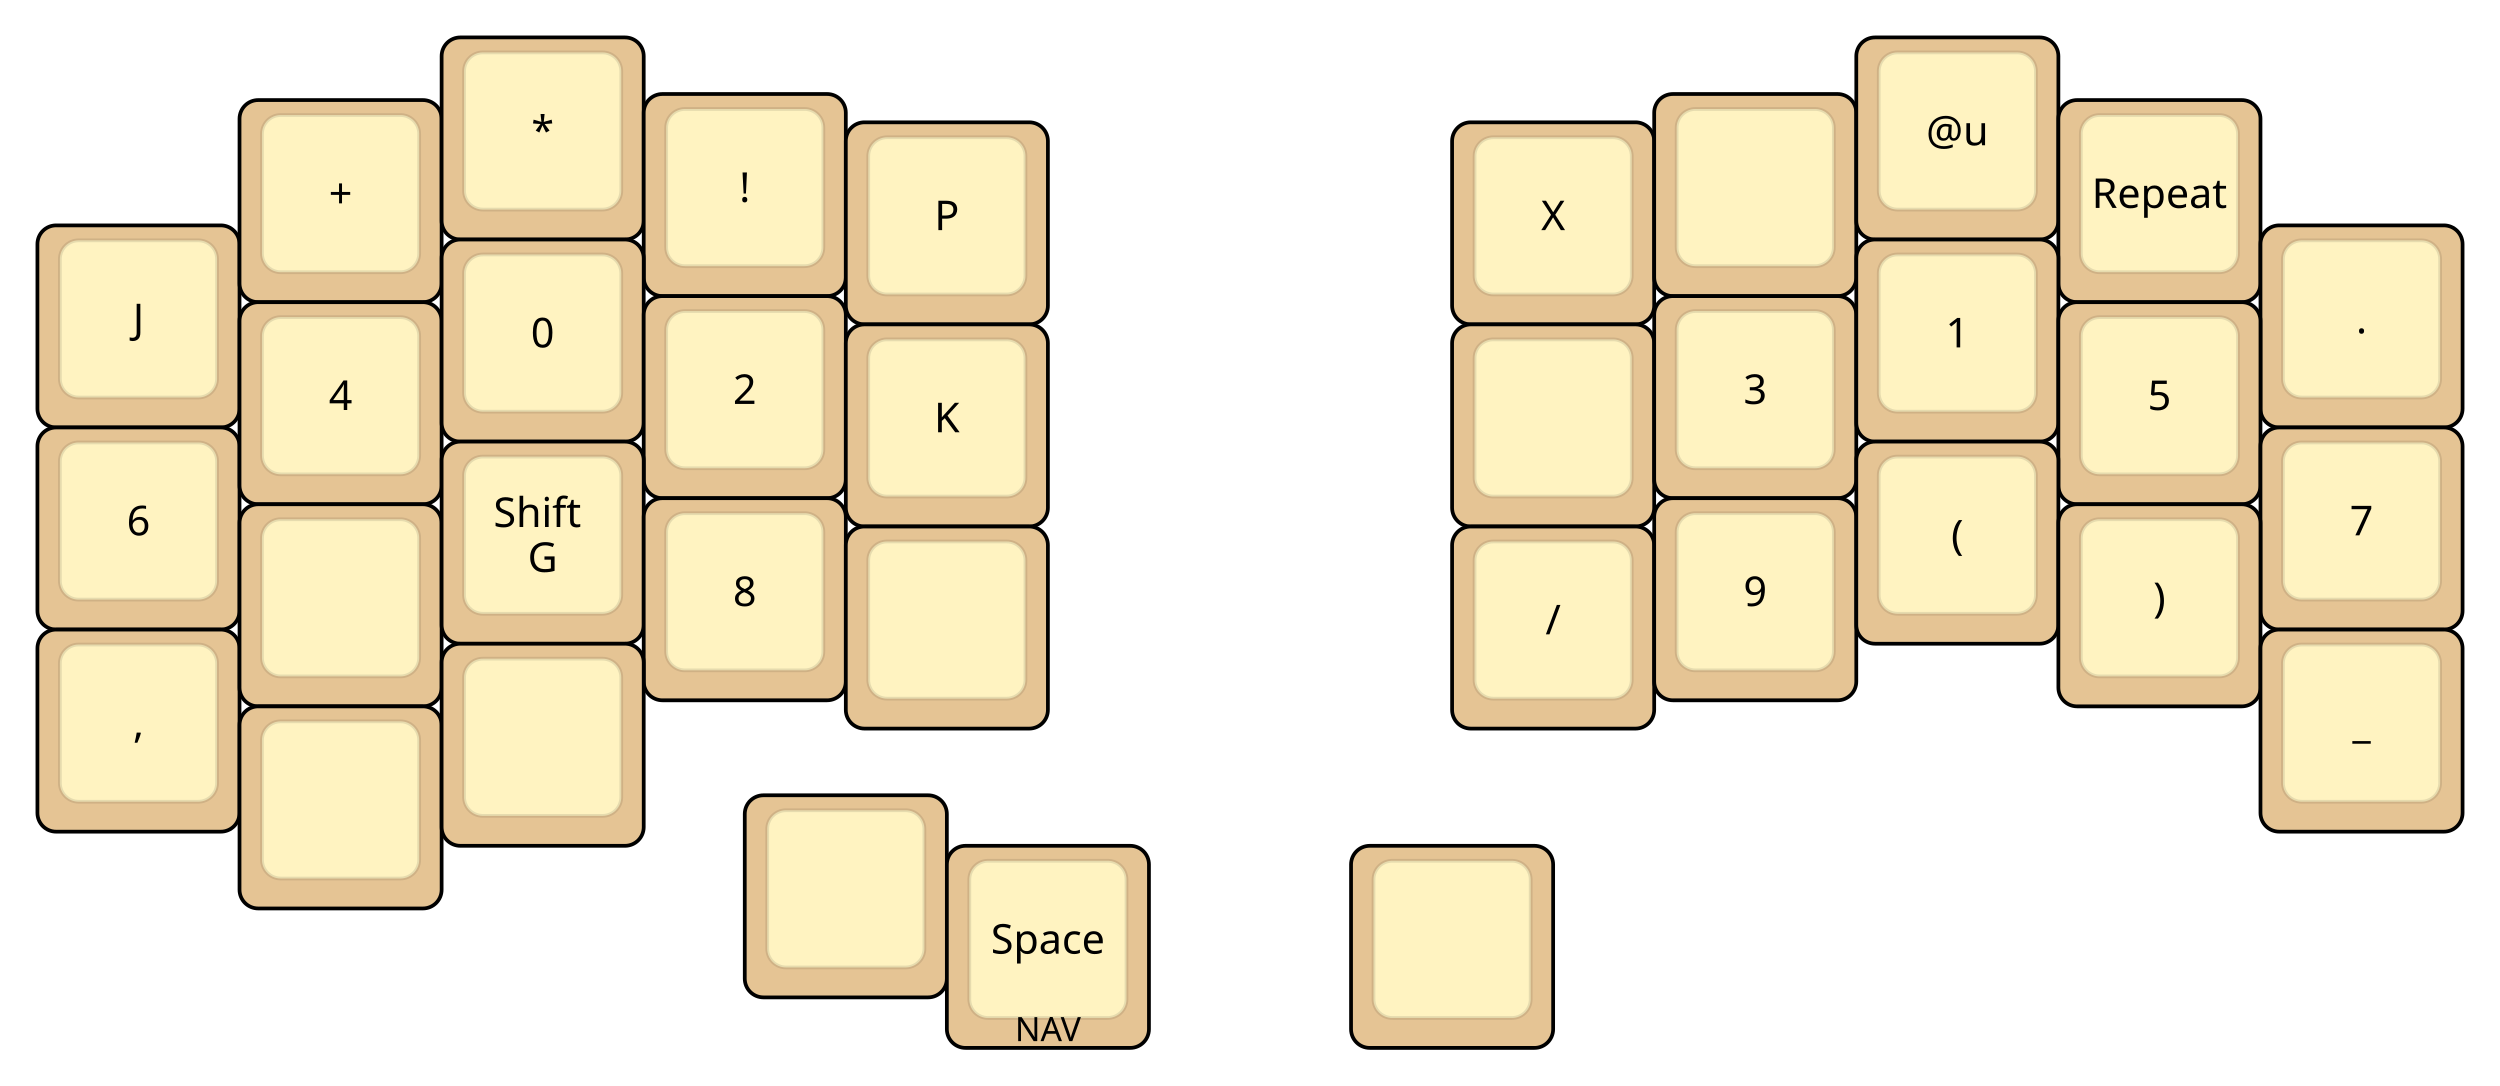
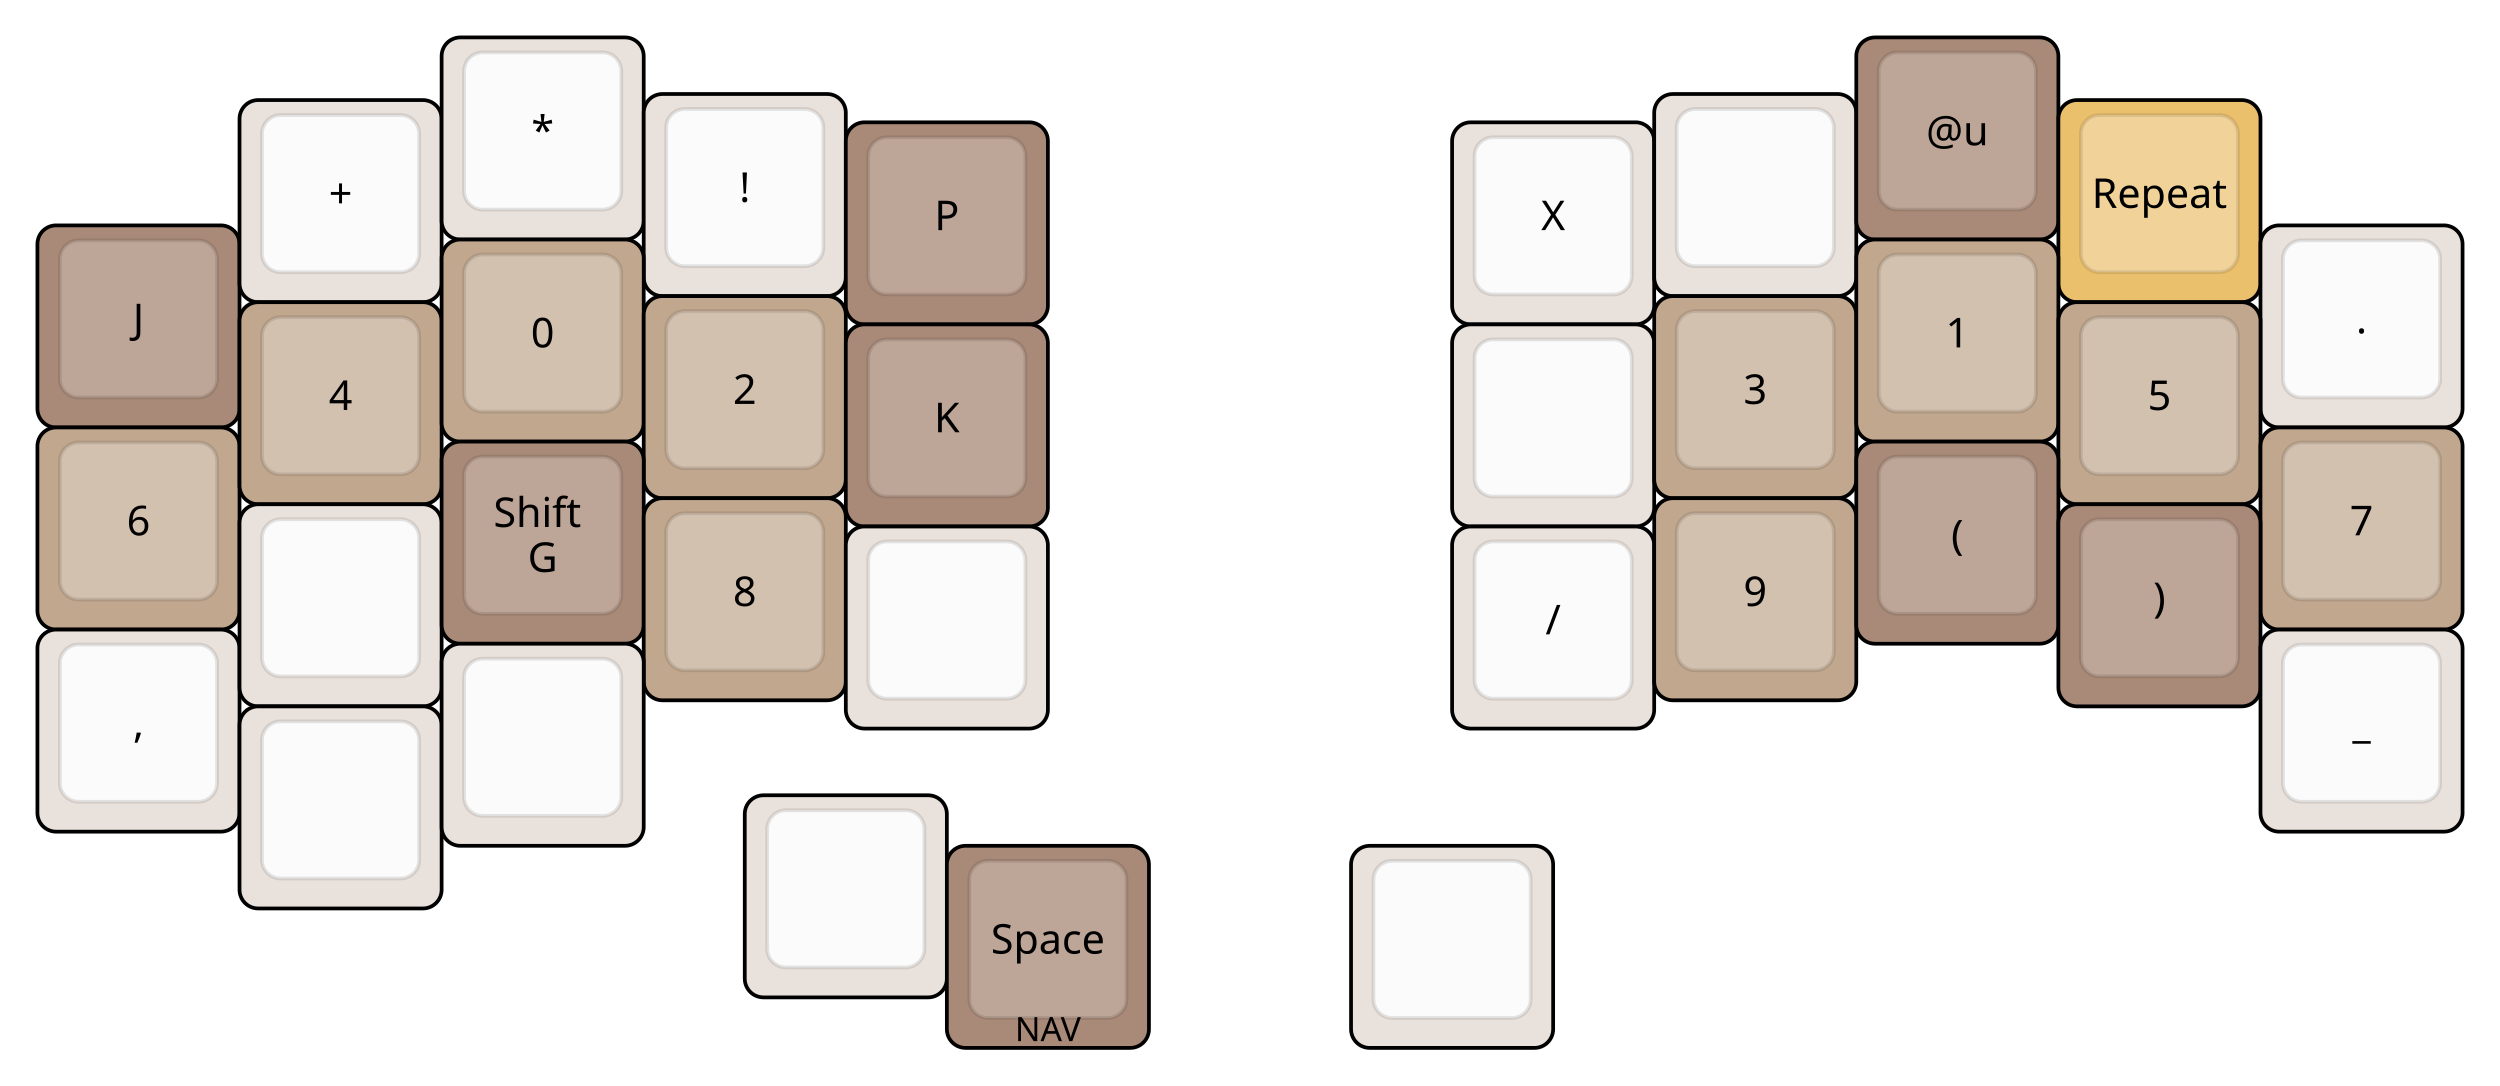
<svg xmlns="http://www.w3.org/2000/svg" width="668px" height="290x" viewBox="0 0 668 290">
  <style type="text/css">
    .keycap .border { stroke: black; stroke-width: 1; }
    .keycap .inner.border { stroke: rgba(0,0,0,.1); }
    .keycap { font-family: sans-serif; font-size: 11px}
    .keycap .sub { font-size: 9px}
  </style>
  <g class="keycap management">
-     <rect x="10" y="60.22" width="54" height="54" rx="5" fill="#e5c494" class="outer border" />
-     <rect x="16" y="64.22" width="42" height="42" rx="5" fill="#fff3c1" class="inner border" />
+     <rect x="10" y="60.22" width="54" height="54" rx="5" fill="#a98a78" class="outer border" />
+     <rect x="16" y="64.22" width="42" height="42" rx="5" fill="#bda597" class="inner border" />
    <text x="37" y="85.22" text-anchor="middle" dominant-baseline="middle" class="main">
      <tspan x="37" dy="0">J</tspan>
    </text>
  </g>
  <g class="keycap blank">
-     <rect x="64" y="26.74" width="54" height="54" rx="5" fill="#e5c494" class="outer border" />
-     <rect x="70" y="30.74" width="42" height="42" rx="5" fill="#fff3c1" class="inner border" />
+     <rect x="64" y="26.74" width="54" height="54" rx="5" fill="#e9e1db" class="outer border" />
+     <rect x="70" y="30.74" width="42" height="42" rx="5" fill="#fcfbfb" class="inner border" />
    <text x="91" y="51.74" text-anchor="middle" dominant-baseline="middle" class="main">
      <tspan x="91" dy="0">+</tspan>
    </text>
  </g>
  <g class="keycap blank">
-     <rect x="118" y="10" width="54" height="54" rx="5" fill="#e5c494" class="outer border" />
-     <rect x="124" y="14" width="42" height="42" rx="5" fill="#fff3c1" class="inner border" />
+     <rect x="118" y="10" width="54" height="54" rx="5" fill="#e9e1db" class="outer border" />
+     <rect x="124" y="14" width="42" height="42" rx="5" fill="#fcfbfb" class="inner border" />
    <text x="145" y="35" text-anchor="middle" dominant-baseline="middle" class="main">
      <tspan x="145" dy="0">*</tspan>
    </text>
  </g>
  <g class="keycap blank">
-     <rect x="172" y="25.12" width="54" height="54" rx="5" fill="#e5c494" class="outer border" />
-     <rect x="178" y="29.12" width="42" height="42" rx="5" fill="#fff3c1" class="inner border" />
+     <rect x="172" y="25.12" width="54" height="54" rx="5" fill="#e9e1db" class="outer border" />
+     <rect x="178" y="29.12" width="42" height="42" rx="5" fill="#fcfbfb" class="inner border" />
    <text x="199" y="50.12" text-anchor="middle" dominant-baseline="middle" class="main">
      <tspan x="199" dy="0">!</tspan>
    </text>
  </g>
  <g class="keycap management">
-     <rect x="226" y="32.68" width="54" height="54" rx="5" fill="#e5c494" class="outer border" />
-     <rect x="232" y="36.68" width="42" height="42" rx="5" fill="#fff3c1" class="inner border" />
+     <rect x="226" y="32.68" width="54" height="54" rx="5" fill="#a98a78" class="outer border" />
+     <rect x="232" y="36.68" width="42" height="42" rx="5" fill="#bda597" class="inner border" />
    <text x="253" y="57.68" text-anchor="middle" dominant-baseline="middle" class="main">
      <tspan x="253" dy="0">P</tspan>
    </text>
  </g>
  <g class="keycap blank">
-     <rect x="388" y="32.68" width="54" height="54" rx="5" fill="#e5c494" class="outer border" />
-     <rect x="394" y="36.68" width="42" height="42" rx="5" fill="#fff3c1" class="inner border" />
+     <rect x="388" y="32.68" width="54" height="54" rx="5" fill="#e9e1db" class="outer border" />
+     <rect x="394" y="36.68" width="42" height="42" rx="5" fill="#fcfbfb" class="inner border" />
    <text x="415" y="57.68" text-anchor="middle" dominant-baseline="middle" class="main">
      <tspan x="415" dy="0">X</tspan>
    </text>
  </g>
  <g class="keycap blank">
-     <rect x="442" y="25.12" width="54" height="54" rx="5" fill="#e5c494" class="outer border" />
-     <rect x="448" y="29.12" width="42" height="42" rx="5" fill="#fff3c1" class="inner border" />
-   </g>
-   <g class="keycap management">
-     <rect x="496" y="10" width="54" height="54" rx="5" fill="#e5c494" class="outer border" />
-     <rect x="502" y="14" width="42" height="42" rx="5" fill="#fff3c1" class="inner border" />
+     <rect x="442" y="25.12" width="54" height="54" rx="5" fill="#e9e1db" class="outer border" />
+     <rect x="448" y="29.12" width="42" height="42" rx="5" fill="#fcfbfb" class="inner border" />
+   </g>
+   <g class="keycap management">
+     <rect x="496" y="10" width="54" height="54" rx="5" fill="#a98a78" class="outer border" />
+     <rect x="502" y="14" width="42" height="42" rx="5" fill="#bda597" class="inner border" />
    <text x="523" y="35" text-anchor="middle" dominant-baseline="middle" class="main">
      <tspan x="523" dy="0">@u</tspan>
    </text>
  </g>
  <g class="keycap special">
-     <rect x="550" y="26.74" width="54" height="54" rx="5" fill="#e5c494" class="outer border" />
-     <rect x="556" y="30.74" width="42" height="42" rx="5" fill="#fff3c1" class="inner border" />
+     <rect x="550" y="26.74" width="54" height="54" rx="5" fill="#ebc06d" class="outer border" />
+     <rect x="556" y="30.74" width="42" height="42" rx="5" fill="#f1d39a" class="inner border" />
    <text x="577" y="51.74" text-anchor="middle" dominant-baseline="middle" class="main">
      <tspan x="577" dy="0">Repeat</tspan>
    </text>
  </g>
  <g class="keycap blank">
-     <rect x="604" y="60.22" width="54" height="54" rx="5" fill="#e5c494" class="outer border" />
-     <rect x="610" y="64.22" width="42" height="42" rx="5" fill="#fff3c1" class="inner border" />
+     <rect x="604" y="60.22" width="54" height="54" rx="5" fill="#e9e1db" class="outer border" />
+     <rect x="610" y="64.22" width="42" height="42" rx="5" fill="#fcfbfb" class="inner border" />
    <text x="631" y="85.22" text-anchor="middle" dominant-baseline="middle" class="main">
      <tspan x="631" dy="0">.</tspan>
    </text>
  </g>
  <g class="keycap default">
-     <rect x="10" y="114.22" width="54" height="54" rx="5" fill="#e5c494" class="outer border" />
-     <rect x="16" y="118.22" width="42" height="42" rx="5" fill="#fff3c1" class="inner border" />
+     <rect x="10" y="114.22" width="54" height="54" rx="5" fill="#c1a78e" class="outer border" />
+     <rect x="16" y="118.22" width="42" height="42" rx="5" fill="#d3c1af" class="inner border" />
    <text x="37" y="139.22" text-anchor="middle" dominant-baseline="middle" class="main">
      <tspan x="37" dy="0">6</tspan>
    </text>
  </g>
  <g class="keycap default">
-     <rect x="64" y="80.74" width="54" height="54" rx="5" fill="#e5c494" class="outer border" />
-     <rect x="70" y="84.74" width="42" height="42" rx="5" fill="#fff3c1" class="inner border" />
+     <rect x="64" y="80.74" width="54" height="54" rx="5" fill="#c1a78e" class="outer border" />
+     <rect x="70" y="84.74" width="42" height="42" rx="5" fill="#d3c1af" class="inner border" />
    <text x="91" y="105.74" text-anchor="middle" dominant-baseline="middle" class="main">
      <tspan x="91" dy="0">4</tspan>
    </text>
  </g>
  <g class="keycap default">
-     <rect x="118" y="64" width="54" height="54" rx="5" fill="#e5c494" class="outer border" />
-     <rect x="124" y="68" width="42" height="42" rx="5" fill="#fff3c1" class="inner border" />
+     <rect x="118" y="64" width="54" height="54" rx="5" fill="#c1a78e" class="outer border" />
+     <rect x="124" y="68" width="42" height="42" rx="5" fill="#d3c1af" class="inner border" />
    <text x="145" y="89" text-anchor="middle" dominant-baseline="middle" class="main">
      <tspan x="145" dy="0">0</tspan>
    </text>
  </g>
  <g class="keycap default">
-     <rect x="172" y="79.12" width="54" height="54" rx="5" fill="#e5c494" class="outer border" />
-     <rect x="178" y="83.12" width="42" height="42" rx="5" fill="#fff3c1" class="inner border" />
+     <rect x="172" y="79.12" width="54" height="54" rx="5" fill="#c1a78e" class="outer border" />
+     <rect x="178" y="83.12" width="42" height="42" rx="5" fill="#d3c1af" class="inner border" />
    <text x="199" y="104.12" text-anchor="middle" dominant-baseline="middle" class="main">
      <tspan x="199" dy="0">2</tspan>
    </text>
  </g>
  <g class="keycap management">
-     <rect x="226" y="86.68" width="54" height="54" rx="5" fill="#e5c494" class="outer border" />
-     <rect x="232" y="90.68" width="42" height="42" rx="5" fill="#fff3c1" class="inner border" />
+     <rect x="226" y="86.68" width="54" height="54" rx="5" fill="#a98a78" class="outer border" />
+     <rect x="232" y="90.68" width="42" height="42" rx="5" fill="#bda597" class="inner border" />
    <text x="253" y="111.68" text-anchor="middle" dominant-baseline="middle" class="main">
      <tspan x="253" dy="0">K</tspan>
    </text>
  </g>
  <g class="keycap blank">
-     <rect x="388" y="86.68" width="54" height="54" rx="5" fill="#e5c494" class="outer border" />
-     <rect x="394" y="90.68" width="42" height="42" rx="5" fill="#fff3c1" class="inner border" />
-   </g>
-   <g class="keycap default">
-     <rect x="442" y="79.12" width="54" height="54" rx="5" fill="#e5c494" class="outer border" />
-     <rect x="448" y="83.12" width="42" height="42" rx="5" fill="#fff3c1" class="inner border" />
+     <rect x="388" y="86.68" width="54" height="54" rx="5" fill="#e9e1db" class="outer border" />
+     <rect x="394" y="90.68" width="42" height="42" rx="5" fill="#fcfbfb" class="inner border" />
+   </g>
+   <g class="keycap default">
+     <rect x="442" y="79.12" width="54" height="54" rx="5" fill="#c1a78e" class="outer border" />
+     <rect x="448" y="83.12" width="42" height="42" rx="5" fill="#d3c1af" class="inner border" />
    <text x="469" y="104.12" text-anchor="middle" dominant-baseline="middle" class="main">
      <tspan x="469" dy="0">3</tspan>
    </text>
  </g>
  <g class="keycap default">
-     <rect x="496" y="64" width="54" height="54" rx="5" fill="#e5c494" class="outer border" />
-     <rect x="502" y="68" width="42" height="42" rx="5" fill="#fff3c1" class="inner border" />
+     <rect x="496" y="64" width="54" height="54" rx="5" fill="#c1a78e" class="outer border" />
+     <rect x="502" y="68" width="42" height="42" rx="5" fill="#d3c1af" class="inner border" />
    <text x="523" y="89" text-anchor="middle" dominant-baseline="middle" class="main">
      <tspan x="523" dy="0">1</tspan>
    </text>
  </g>
  <g class="keycap default">
-     <rect x="550" y="80.74" width="54" height="54" rx="5" fill="#e5c494" class="outer border" />
-     <rect x="556" y="84.74" width="42" height="42" rx="5" fill="#fff3c1" class="inner border" />
+     <rect x="550" y="80.74" width="54" height="54" rx="5" fill="#c1a78e" class="outer border" />
+     <rect x="556" y="84.74" width="42" height="42" rx="5" fill="#d3c1af" class="inner border" />
    <text x="577" y="105.74" text-anchor="middle" dominant-baseline="middle" class="main">
      <tspan x="577" dy="0">5</tspan>
    </text>
  </g>
  <g class="keycap default">
-     <rect x="604" y="114.22" width="54" height="54" rx="5" fill="#e5c494" class="outer border" />
-     <rect x="610" y="118.22" width="42" height="42" rx="5" fill="#fff3c1" class="inner border" />
+     <rect x="604" y="114.22" width="54" height="54" rx="5" fill="#c1a78e" class="outer border" />
+     <rect x="610" y="118.22" width="42" height="42" rx="5" fill="#d3c1af" class="inner border" />
    <text x="631" y="139.22" text-anchor="middle" dominant-baseline="middle" class="main">
      <tspan x="631" dy="0">7</tspan>
    </text>
  </g>
  <g class="keycap blank">
-     <rect x="10" y="168.22" width="54" height="54" rx="5" fill="#e5c494" class="outer border" />
-     <rect x="16" y="172.22" width="42" height="42" rx="5" fill="#fff3c1" class="inner border" />
+     <rect x="10" y="168.22" width="54" height="54" rx="5" fill="#e9e1db" class="outer border" />
+     <rect x="16" y="172.22" width="42" height="42" rx="5" fill="#fcfbfb" class="inner border" />
    <text x="37" y="193.22" text-anchor="middle" dominant-baseline="middle" class="main">
      <tspan x="37" dy="0">,</tspan>
    </text>
  </g>
  <g class="keycap blank">
-     <rect x="64" y="134.74" width="54" height="54" rx="5" fill="#e5c494" class="outer border" />
-     <rect x="70" y="138.74" width="42" height="42" rx="5" fill="#fff3c1" class="inner border" />
-   </g>
-   <g class="keycap management">
-     <rect x="118" y="118" width="54" height="54" rx="5" fill="#e5c494" class="outer border" />
-     <rect x="124" y="122" width="42" height="42" rx="5" fill="#fff3c1" class="inner border" />
+     <rect x="64" y="134.74" width="54" height="54" rx="5" fill="#e9e1db" class="outer border" />
+     <rect x="70" y="138.74" width="42" height="42" rx="5" fill="#fcfbfb" class="inner border" />
+   </g>
+   <g class="keycap management">
+     <rect x="118" y="118" width="54" height="54" rx="5" fill="#a98a78" class="outer border" />
+     <rect x="124" y="122" width="42" height="42" rx="5" fill="#bda597" class="inner border" />
    <text x="145" y="137" text-anchor="middle" dominant-baseline="middle" class="main">
      <tspan x="145" dy="0">Shift</tspan>
      <tspan x="145" dy="12">G</tspan>
    </text>
  </g>
  <g class="keycap default">
-     <rect x="172" y="133.12" width="54" height="54" rx="5" fill="#e5c494" class="outer border" />
-     <rect x="178" y="137.12" width="42" height="42" rx="5" fill="#fff3c1" class="inner border" />
+     <rect x="172" y="133.12" width="54" height="54" rx="5" fill="#c1a78e" class="outer border" />
+     <rect x="178" y="137.12" width="42" height="42" rx="5" fill="#d3c1af" class="inner border" />
    <text x="199" y="158.12" text-anchor="middle" dominant-baseline="middle" class="main">
      <tspan x="199" dy="0">8</tspan>
    </text>
  </g>
  <g class="keycap blank">
-     <rect x="226" y="140.68" width="54" height="54" rx="5" fill="#e5c494" class="outer border" />
-     <rect x="232" y="144.68" width="42" height="42" rx="5" fill="#fff3c1" class="inner border" />
-   </g>
-   <g class="keycap blank">
-     <rect x="388" y="140.68" width="54" height="54" rx="5" fill="#e5c494" class="outer border" />
-     <rect x="394" y="144.68" width="42" height="42" rx="5" fill="#fff3c1" class="inner border" />
+     <rect x="226" y="140.68" width="54" height="54" rx="5" fill="#e9e1db" class="outer border" />
+     <rect x="232" y="144.68" width="42" height="42" rx="5" fill="#fcfbfb" class="inner border" />
+   </g>
+   <g class="keycap blank">
+     <rect x="388" y="140.68" width="54" height="54" rx="5" fill="#e9e1db" class="outer border" />
+     <rect x="394" y="144.68" width="42" height="42" rx="5" fill="#fcfbfb" class="inner border" />
    <text x="415" y="165.68" text-anchor="middle" dominant-baseline="middle" class="main">
      <tspan x="415" dy="0">/</tspan>
    </text>
  </g>
  <g class="keycap default">
-     <rect x="442" y="133.12" width="54" height="54" rx="5" fill="#e5c494" class="outer border" />
-     <rect x="448" y="137.12" width="42" height="42" rx="5" fill="#fff3c1" class="inner border" />
+     <rect x="442" y="133.12" width="54" height="54" rx="5" fill="#c1a78e" class="outer border" />
+     <rect x="448" y="137.12" width="42" height="42" rx="5" fill="#d3c1af" class="inner border" />
    <text x="469" y="158.12" text-anchor="middle" dominant-baseline="middle" class="main">
      <tspan x="469" dy="0">9</tspan>
    </text>
  </g>
  <g class="keycap management">
-     <rect x="496" y="118" width="54" height="54" rx="5" fill="#e5c494" class="outer border" />
-     <rect x="502" y="122" width="42" height="42" rx="5" fill="#fff3c1" class="inner border" />
+     <rect x="496" y="118" width="54" height="54" rx="5" fill="#a98a78" class="outer border" />
+     <rect x="502" y="122" width="42" height="42" rx="5" fill="#bda597" class="inner border" />
    <text x="523" y="143" text-anchor="middle" dominant-baseline="middle" class="main">
      <tspan x="523" dy="0">(</tspan>
    </text>
  </g>
  <g class="keycap management">
-     <rect x="550" y="134.74" width="54" height="54" rx="5" fill="#e5c494" class="outer border" />
-     <rect x="556" y="138.74" width="42" height="42" rx="5" fill="#fff3c1" class="inner border" />
+     <rect x="550" y="134.74" width="54" height="54" rx="5" fill="#a98a78" class="outer border" />
+     <rect x="556" y="138.74" width="42" height="42" rx="5" fill="#bda597" class="inner border" />
    <text x="577" y="159.74" text-anchor="middle" dominant-baseline="middle" class="main">
      <tspan x="577" dy="0">)</tspan>
    </text>
  </g>
  <g class="keycap blank">
-     <rect x="604" y="168.22" width="54" height="54" rx="5" fill="#e5c494" class="outer border" />
-     <rect x="610" y="172.22" width="42" height="42" rx="5" fill="#fff3c1" class="inner border" />
+     <rect x="604" y="168.22" width="54" height="54" rx="5" fill="#e9e1db" class="outer border" />
+     <rect x="610" y="172.22" width="42" height="42" rx="5" fill="#fcfbfb" class="inner border" />
    <text x="631" y="193.22" text-anchor="middle" dominant-baseline="middle" class="main">
      <tspan x="631" dy="0">_</tspan>
    </text>
  </g>
  <g class="keycap blank">
-     <rect x="64" y="188.74" width="54" height="54" rx="5" fill="#e5c494" class="outer border" />
-     <rect x="70" y="192.74" width="42" height="42" rx="5" fill="#fff3c1" class="inner border" />
-   </g>
-   <g class="keycap blank">
-     <rect x="118" y="172" width="54" height="54" rx="5" fill="#e5c494" class="outer border" />
-     <rect x="124" y="176" width="42" height="42" rx="5" fill="#fff3c1" class="inner border" />
-   </g>
-   <g class="keycap blank">
-     <rect x="199" y="212.5" width="54" height="54" rx="5" fill="#e5c494" class="outer border" />
-     <rect x="205" y="216.5" width="42" height="42" rx="5" fill="#fff3c1" class="inner border" />
-   </g>
-   <g class="keycap management">
-     <rect x="253" y="226" width="54" height="54" rx="5" fill="#e5c494" class="outer border" />
-     <rect x="259" y="230" width="42" height="42" rx="5" fill="#fff3c1" class="inner border" />
+     <rect x="64" y="188.74" width="54" height="54" rx="5" fill="#e9e1db" class="outer border" />
+     <rect x="70" y="192.74" width="42" height="42" rx="5" fill="#fcfbfb" class="inner border" />
+   </g>
+   <g class="keycap blank">
+     <rect x="118" y="172" width="54" height="54" rx="5" fill="#e9e1db" class="outer border" />
+     <rect x="124" y="176" width="42" height="42" rx="5" fill="#fcfbfb" class="inner border" />
+   </g>
+   <g class="keycap blank">
+     <rect x="199" y="212.5" width="54" height="54" rx="5" fill="#e9e1db" class="outer border" />
+     <rect x="205" y="216.5" width="42" height="42" rx="5" fill="#fcfbfb" class="inner border" />
+   </g>
+   <g class="keycap management">
+     <rect x="253" y="226" width="54" height="54" rx="5" fill="#a98a78" class="outer border" />
+     <rect x="259" y="230" width="42" height="42" rx="5" fill="#bda597" class="inner border" />
    <text x="280" y="251" text-anchor="middle" dominant-baseline="middle" class="main">
      <tspan x="280" dy="0">Space</tspan>
    </text>
    <text x="280" y="278.2" text-anchor="middle" class="sub">NAV</text>
  </g>
  <g class="keycap blank">
-     <rect x="361" y="226" width="54" height="54" rx="5" fill="#e5c494" class="outer border" />
-     <rect x="367" y="230" width="42" height="42" rx="5" fill="#fff3c1" class="inner border" />
+     <rect x="361" y="226" width="54" height="54" rx="5" fill="#e9e1db" class="outer border" />
+     <rect x="367" y="230" width="42" height="42" rx="5" fill="#fcfbfb" class="inner border" />
  </g>
</svg>
